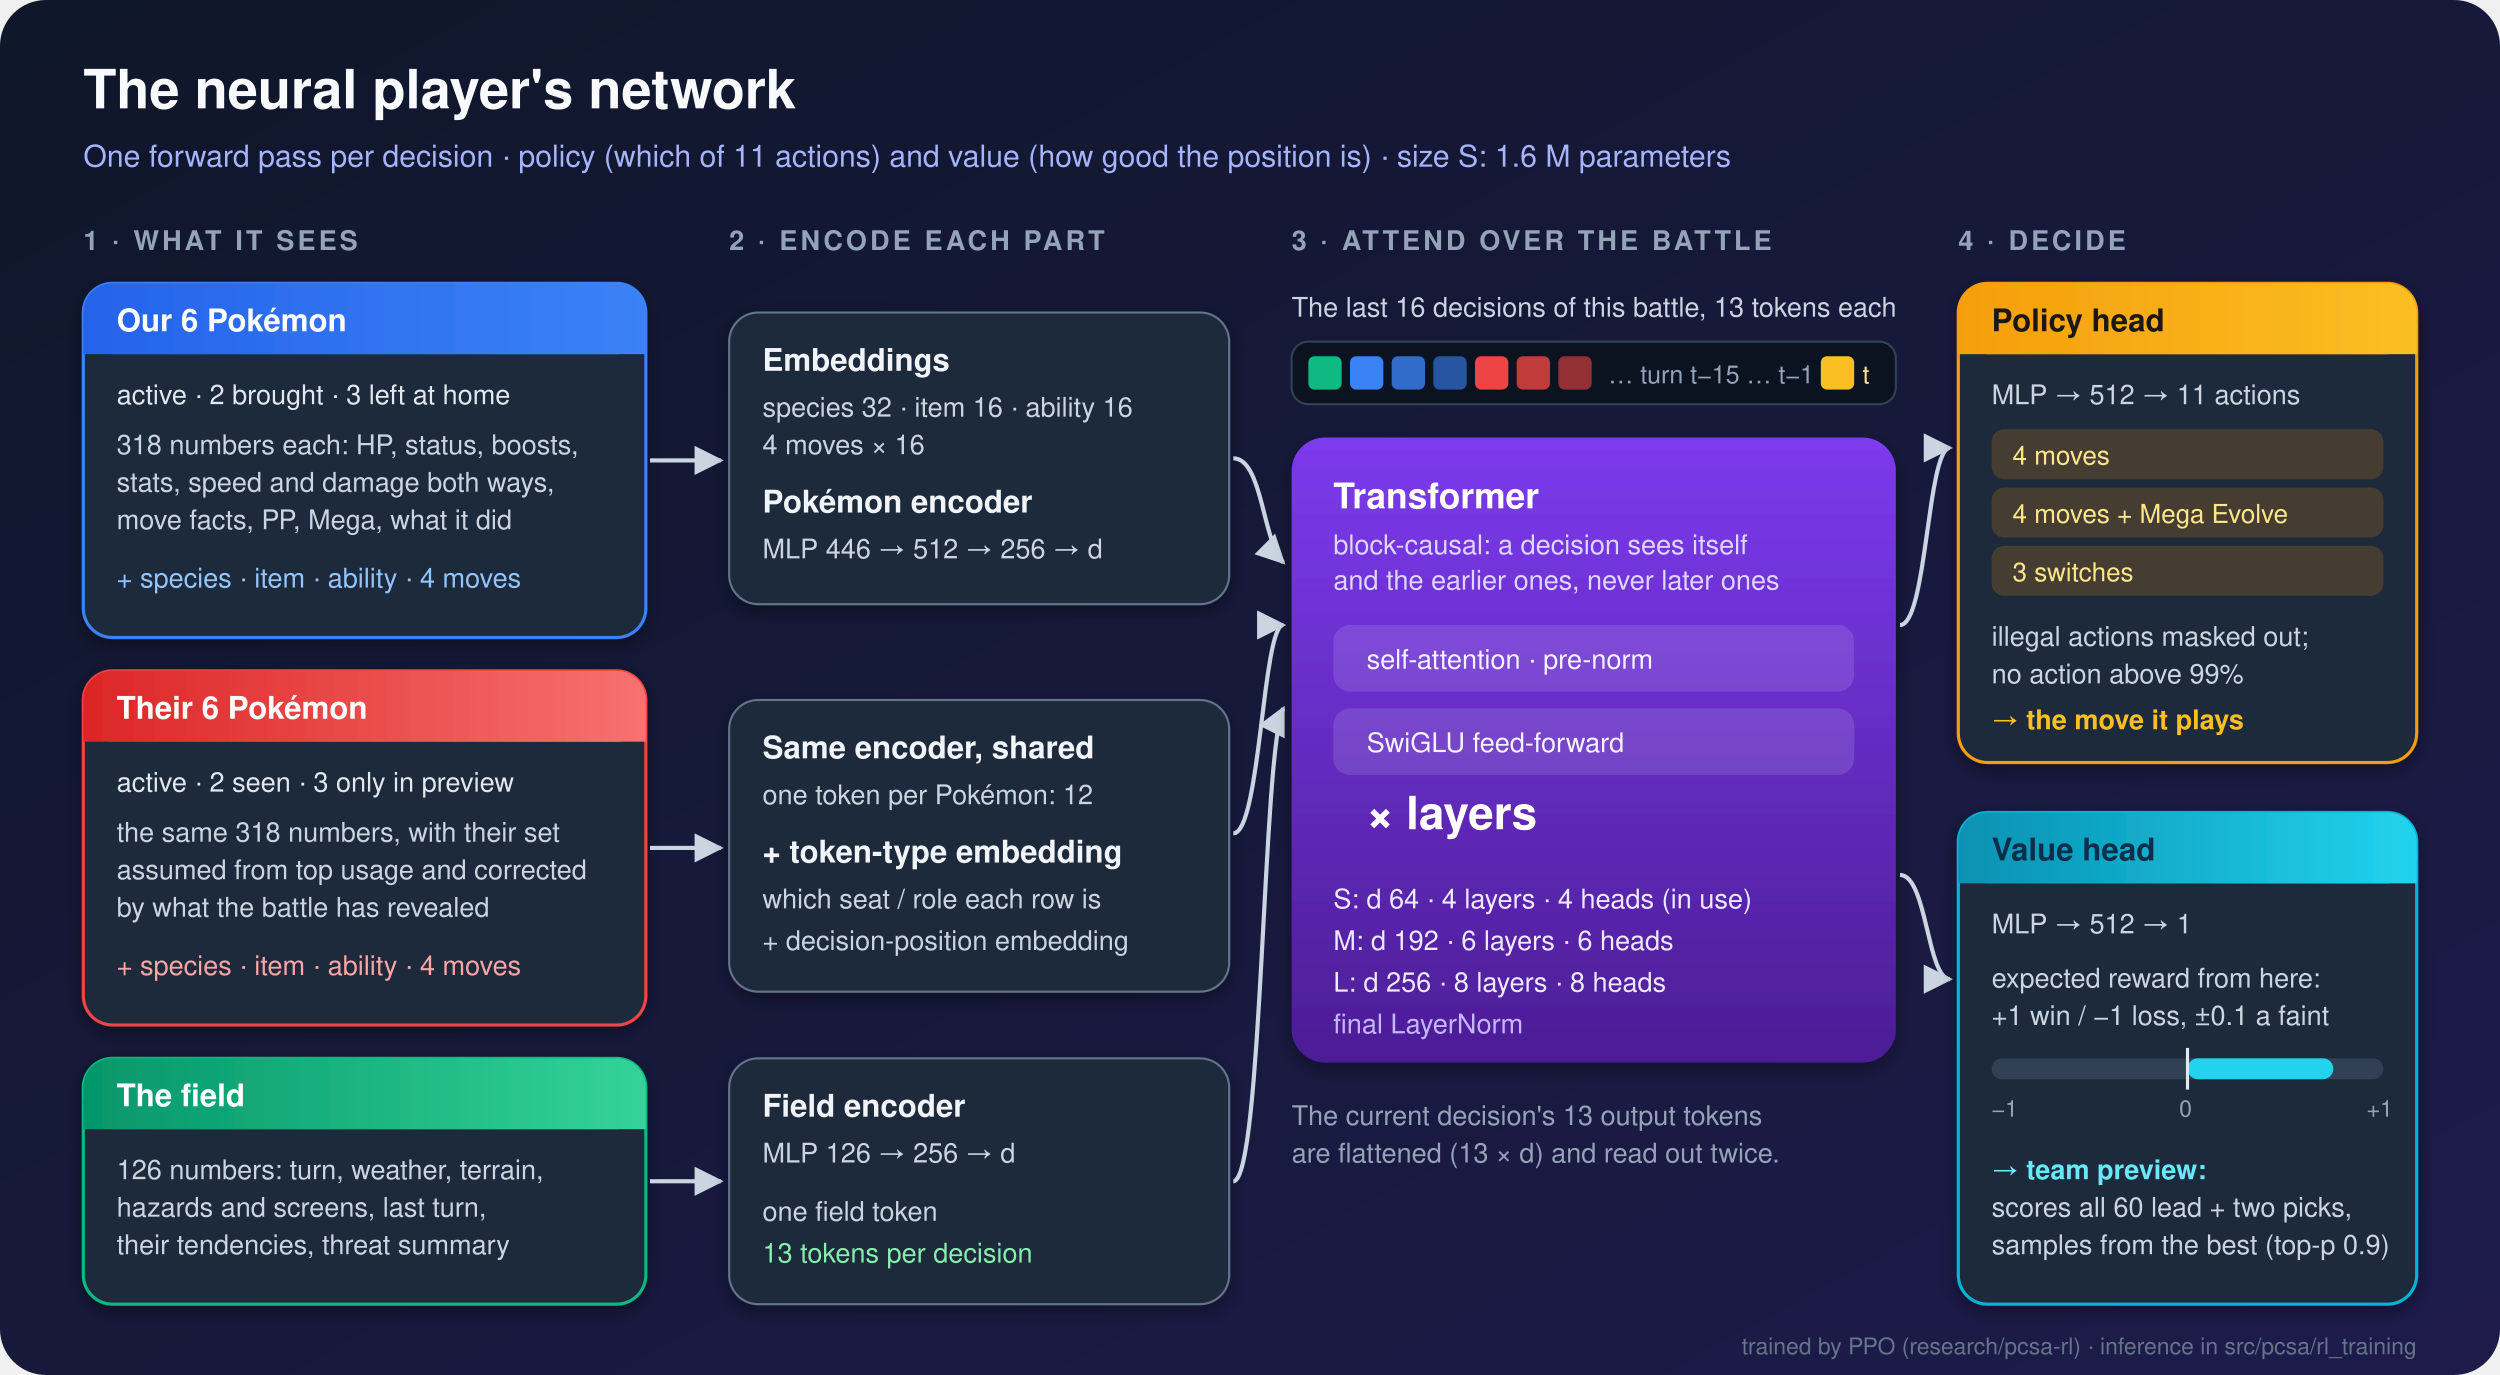
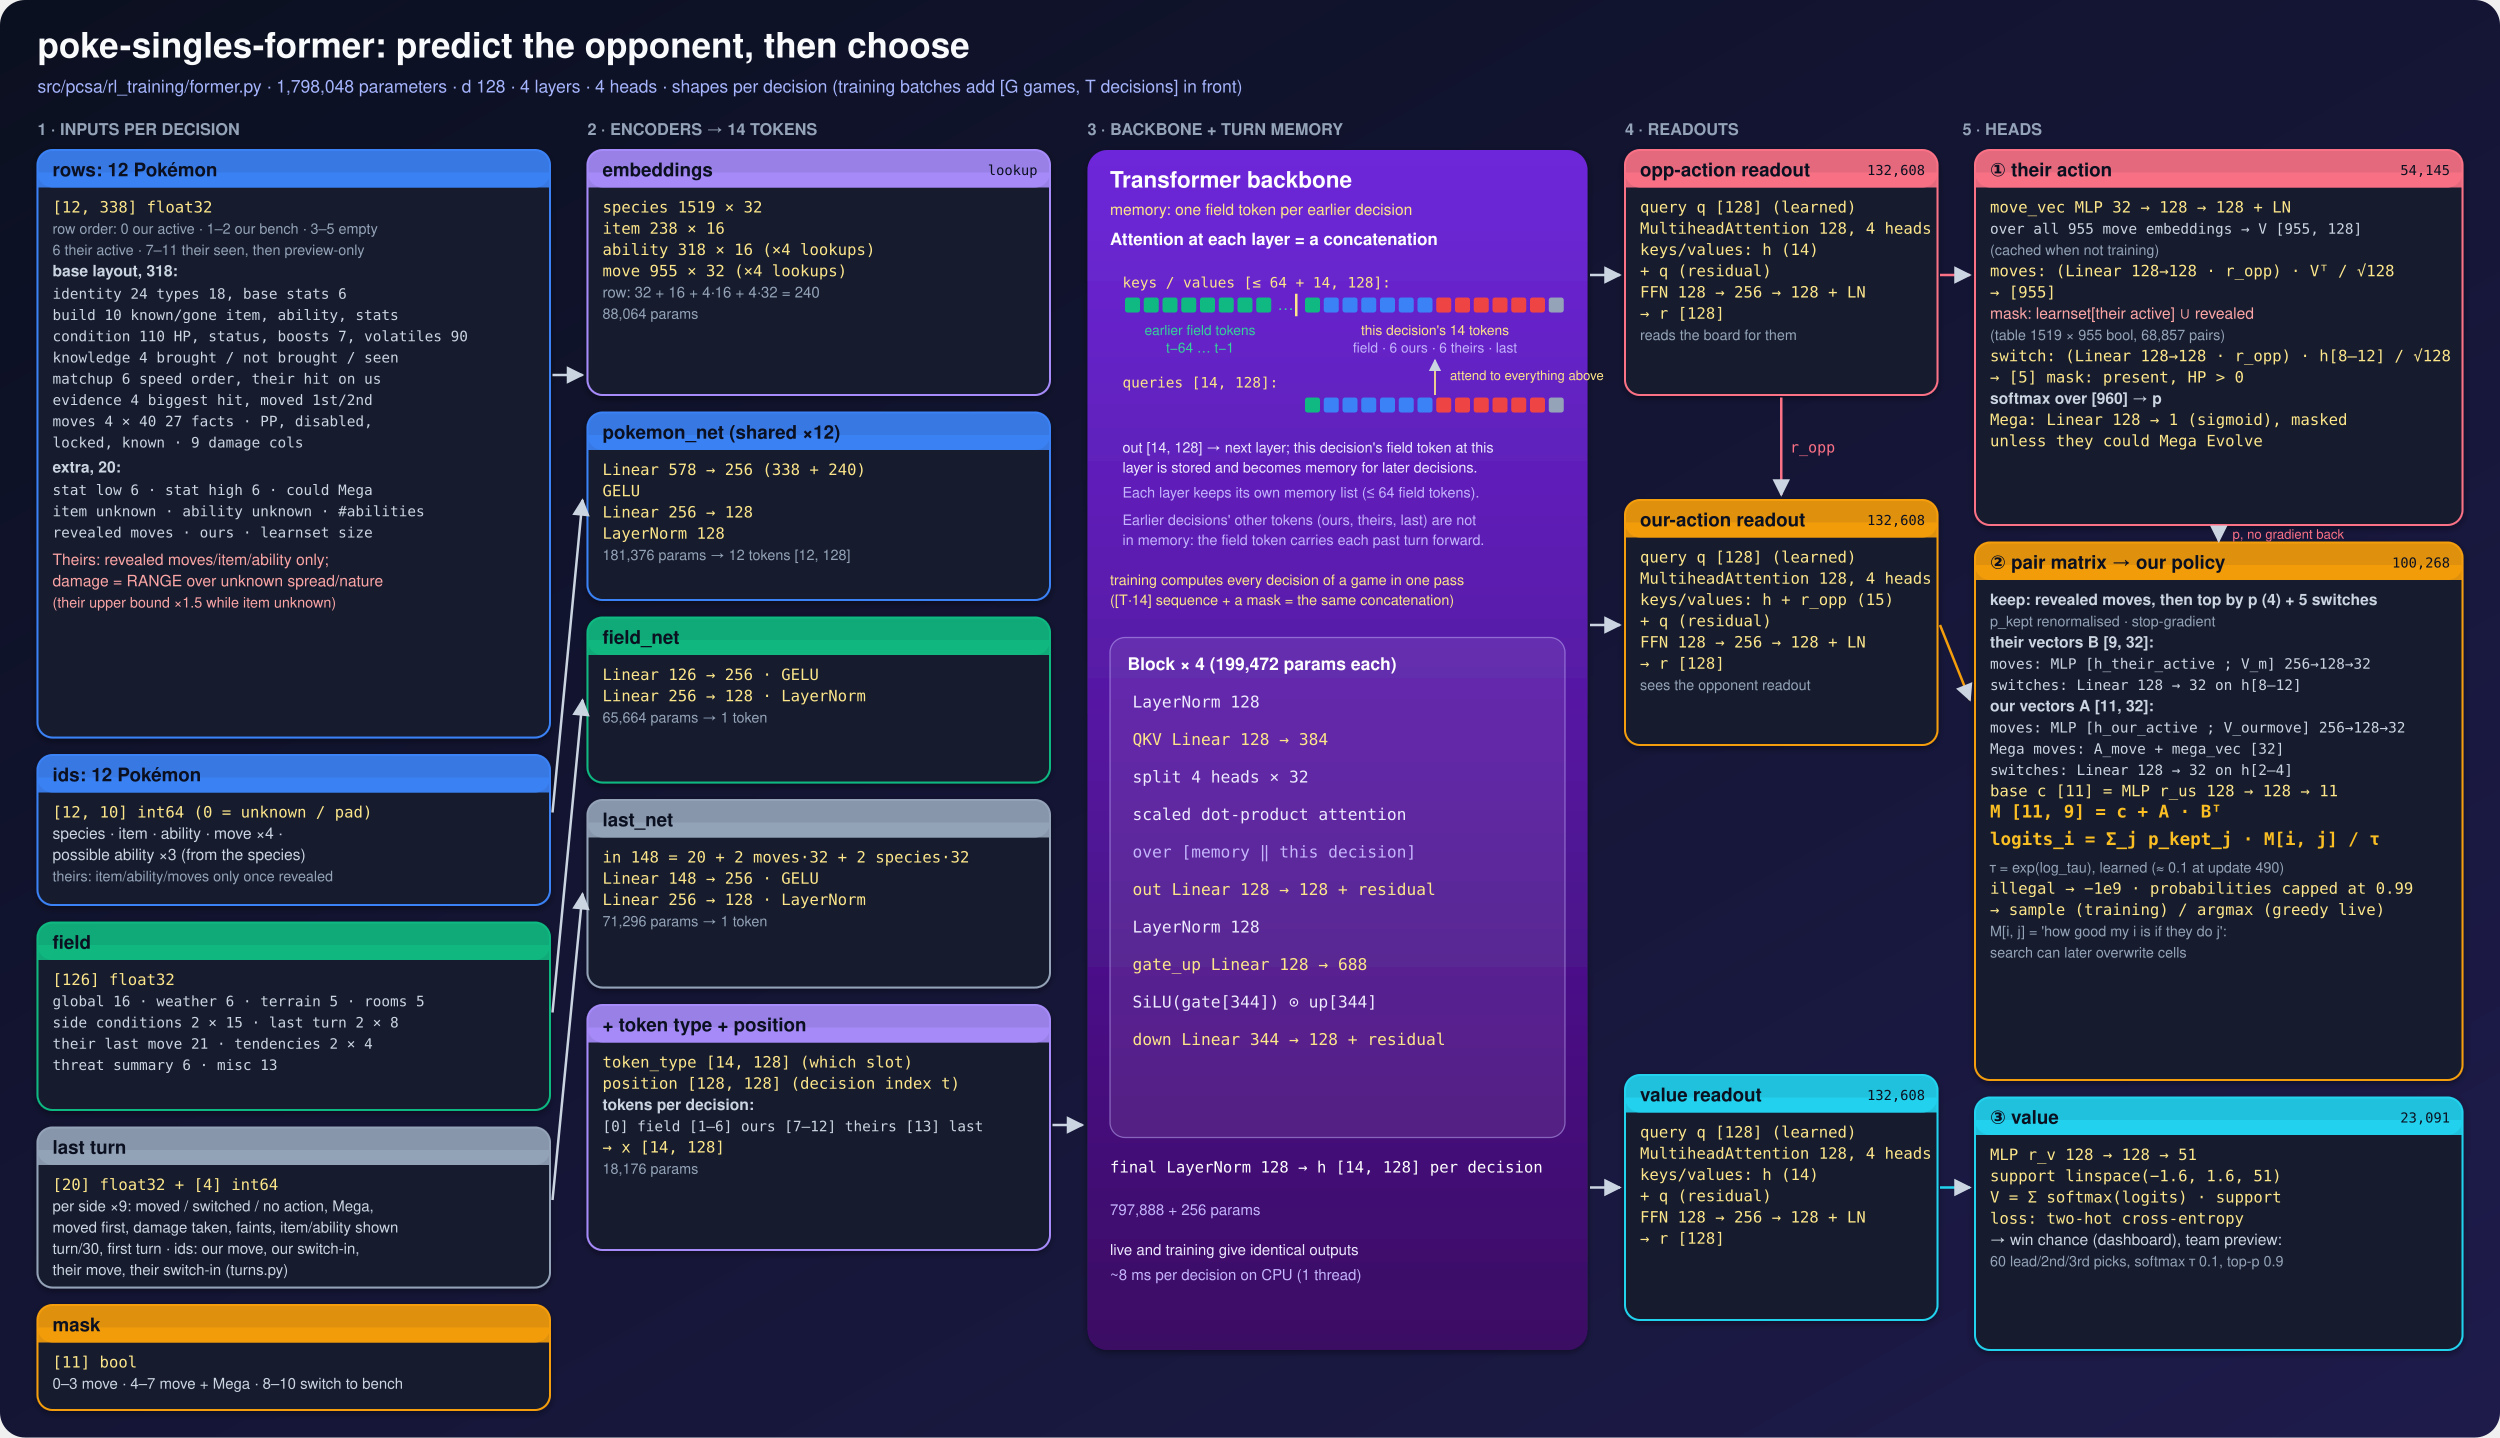
- <svg xmlns="http://www.w3.org/2000/svg" viewBox="0 0 1200 660" width="1200" height="660" font-family="Segoe UI, Helvetica, Arial, sans-serif">
+ <svg xmlns="http://www.w3.org/2000/svg" viewBox="0 0 2000 1150" style="width:100%;height:auto;display:block" font-family="Segoe UI, Helvetica, Arial, sans-serif">
  <defs>
    <linearGradient id="bg" x1="0" y1="0" x2="1" y2="1">
-       <stop offset="0" stop-color="#0f172a" />
+       <stop offset="0" stop-color="#0b1020" />
      <stop offset="1" stop-color="#1e1b4b" />
    </linearGradient>
-     <linearGradient id="ours" x1="0" y1="0" x2="1" y2="0">
-       <stop offset="0" stop-color="#2563eb" />
-       <stop offset="1" stop-color="#3b82f6" />
+     <linearGradient id="tf" x1="0" y1="0" x2="0" y2="1">
+       <stop offset="0" stop-color="#6d28d9" />
+       <stop offset="1" stop-color="#3b0764" />
    </linearGradient>
-     <linearGradient id="theirs" x1="0" y1="0" x2="1" y2="0">
-       <stop offset="0" stop-color="#dc2626" />
-       <stop offset="1" stop-color="#f87171" />
-     </linearGradient>
-     <linearGradient id="field" x1="0" y1="0" x2="1" y2="0">
-       <stop offset="0" stop-color="#059669" />
-       <stop offset="1" stop-color="#34d399" />
-     </linearGradient>
-     <linearGradient id="tf" x1="0" y1="0" x2="0" y2="1">
-       <stop offset="0" stop-color="#7c3aed" />
-       <stop offset="1" stop-color="#4c1d95" />
-     </linearGradient>
-     <linearGradient id="pol" x1="0" y1="0" x2="1" y2="0">
-       <stop offset="0" stop-color="#f59e0b" />
-       <stop offset="1" stop-color="#fbbf24" />
-     </linearGradient>
-     <linearGradient id="val" x1="0" y1="0" x2="1" y2="0">
-       <stop offset="0" stop-color="#0891b2" />
-       <stop offset="1" stop-color="#22d3ee" />
-     </linearGradient>
-     <marker id="arrow" viewBox="0 0 10 10" refX="9" refY="5" markerWidth="7" markerHeight="7" orient="auto-start-reverse">
+     <marker id="a" viewBox="0 0 10 10" refX="9" refY="5" markerWidth="7" markerHeight="7" orient="auto-start-reverse">
      <path d="M0,0 L10,5 L0,10 z" fill="#cbd5e1" />
    </marker>
-     <filter id="shadow" x="-10%" y="-10%" width="120%" height="130%">
-       <feDropShadow dx="0" dy="3" stdDeviation="4" flood-color="#000" flood-opacity="0.35" />
+     <filter id="sh" x="-5%" y="-5%" width="110%" height="115%">
+       <feDropShadow dx="0" dy="2" stdDeviation="3" flood-color="#000" flood-opacity="0.4" />
    </filter>
  </defs>
-   <rect width="1200" height="660" rx="22" fill="url(#bg)" />
-   <text x="40" y="52" font-size="26" font-weight="700" fill="#f8fafc">The neural player's network</text>
-   <text x="40" y="80" font-size="14.5" fill="#a5b4fc">One forward pass per decision · policy (which of 11 actions) and value (how good the position is) · size S: 1.6 M parameters</text>
-   <g font-size="13" font-weight="700" fill="#94a3b8" letter-spacing="1.5">
-     <text x="40" y="120">1 · WHAT IT SEES</text>
-     <text x="350" y="120">2 · ENCODE EACH PART</text>
-     <text x="620" y="120">3 · ATTEND OVER THE BATTLE</text>
-     <text x="940" y="120">4 · DECIDE</text>
-   </g>
-   <g filter="url(#shadow)">
-     <rect x="40" y="136" width="270" height="170" rx="14" fill="#1e293b" stroke="#3b82f6" stroke-width="1.5" />
-     <rect x="40" y="136" width="270" height="34" rx="14" fill="url(#ours)" />
-     <rect x="40" y="156" width="270" height="14" fill="url(#ours)" />
-     <text x="56" y="159" font-size="15" font-weight="700" fill="#fff">Our 6 Pokémon</text>
-     <text x="56" y="194" font-size="13" fill="#e2e8f0">active · 2 brought · 3 left at home</text>
-     <text x="56" y="218" font-size="13" fill="#cbd5e1">318 numbers each: HP, status, boosts,</text>
-     <text x="56" y="236" font-size="13" fill="#cbd5e1">stats, speed and damage both ways,</text>
-     <text x="56" y="254" font-size="13" fill="#cbd5e1">move facts, PP, Mega, what it did</text>
-     <text x="56" y="282" font-size="13" fill="#93c5fd">+ species · item · ability · 4 moves</text>
-   </g>
-   <g filter="url(#shadow)">
-     <rect x="40" y="322" width="270" height="170" rx="14" fill="#1e293b" stroke="#ef4444" stroke-width="1.5" />
-     <rect x="40" y="322" width="270" height="34" rx="14" fill="url(#theirs)" />
-     <rect x="40" y="342" width="270" height="14" fill="url(#theirs)" />
-     <text x="56" y="345" font-size="15" font-weight="700" fill="#fff">Their 6 Pokémon</text>
-     <text x="56" y="380" font-size="13" fill="#e2e8f0">active · 2 seen · 3 only in preview</text>
-     <text x="56" y="404" font-size="13" fill="#cbd5e1">the same 318 numbers, with their set</text>
-     <text x="56" y="422" font-size="13" fill="#cbd5e1">assumed from top usage and corrected</text>
-     <text x="56" y="440" font-size="13" fill="#cbd5e1">by what the battle has revealed</text>
-     <text x="56" y="468" font-size="13" fill="#fca5a5">+ species · item · ability · 4 moves</text>
-   </g>
-   <g filter="url(#shadow)">
-     <rect x="40" y="508" width="270" height="118" rx="14" fill="#1e293b" stroke="#10b981" stroke-width="1.5" />
-     <rect x="40" y="508" width="270" height="34" rx="14" fill="url(#field)" />
-     <rect x="40" y="528" width="270" height="14" fill="url(#field)" />
-     <text x="56" y="531" font-size="15" font-weight="700" fill="#fff">The field</text>
-     <text x="56" y="566" font-size="13" fill="#cbd5e1">126 numbers: turn, weather, terrain,</text>
-     <text x="56" y="584" font-size="13" fill="#cbd5e1">hazards and screens, last turn,</text>
-     <text x="56" y="602" font-size="13" fill="#cbd5e1">their tendencies, threat summary</text>
-   </g>
-   <g stroke="#cbd5e1" stroke-width="2" fill="none" marker-end="url(#arrow)">
-     <path d="M312 221 L346 221" />
-     <path d="M312 407 L346 407" />
-     <path d="M312 567 L346 567" />
-   </g>
-   <g filter="url(#shadow)">
-     <rect x="350" y="150" width="240" height="140" rx="14" fill="#1e293b" stroke="#64748b" />
-     <text x="366" y="178" font-size="15" font-weight="700" fill="#f1f5f9">Embeddings</text>
-     <text x="366" y="200" font-size="13" fill="#cbd5e1">species 32 · item 16 · ability 16</text>
-     <text x="366" y="218" font-size="13" fill="#cbd5e1">4 moves × 16</text>
-     <text x="366" y="246" font-size="15" font-weight="700" fill="#f1f5f9">Pokémon encoder</text>
-     <text x="366" y="268" font-size="13" fill="#cbd5e1">MLP 446 → 512 → 256 → d</text>
-   </g>
-   <g filter="url(#shadow)">
-     <rect x="350" y="336" width="240" height="140" rx="14" fill="#1e293b" stroke="#64748b" />
-     <text x="366" y="364" font-size="15" font-weight="700" fill="#f1f5f9">Same encoder, shared</text>
-     <text x="366" y="386" font-size="13" fill="#cbd5e1">one token per Pokémon: 12</text>
-     <text x="366" y="414" font-size="15" font-weight="700" fill="#f1f5f9">+ token-type embedding</text>
-     <text x="366" y="436" font-size="13" fill="#cbd5e1">which seat / role each row is</text>
-     <text x="366" y="456" font-size="13" fill="#cbd5e1">+ decision-position embedding</text>
-   </g>
-   <g filter="url(#shadow)">
-     <rect x="350" y="508" width="240" height="118" rx="14" fill="#1e293b" stroke="#64748b" />
-     <text x="366" y="536" font-size="15" font-weight="700" fill="#f1f5f9">Field encoder</text>
-     <text x="366" y="558" font-size="13" fill="#cbd5e1">MLP 126 → 256 → d</text>
-     <text x="366" y="586" font-size="13" fill="#cbd5e1">one field token</text>
-     <text x="366" y="606" font-size="13" fill="#86efac">13 tokens per decision</text>
-   </g>
-   <g>
-     <text x="620" y="152" font-size="13" fill="#cbd5e1">The last 16 decisions of this battle, 13 tokens each</text>
-     <g>
-       <rect x="620" y="164" width="290" height="30" rx="8" fill="#0b1220" stroke="#334155" />
-       <g>
-         <rect x="628" y="171" width="16" height="16" rx="3" fill="#10b981" />
-         <rect x="648" y="171" width="16" height="16" rx="3" fill="#3b82f6" />
-         <rect x="668" y="171" width="16" height="16" rx="3" fill="#3b82f6" opacity="0.8" />
-         <rect x="688" y="171" width="16" height="16" rx="3" fill="#3b82f6" opacity="0.6" />
-         <rect x="708" y="171" width="16" height="16" rx="3" fill="#ef4444" />
-         <rect x="728" y="171" width="16" height="16" rx="3" fill="#ef4444" opacity="0.8" />
-         <rect x="748" y="171" width="16" height="16" rx="3" fill="#ef4444" opacity="0.6" />
-         <text x="772" y="184" font-size="12" fill="#94a3b8">… turn t−15 … t−1</text>
-         <rect x="874" y="171" width="16" height="16" rx="3" fill="#fbbf24" />
-         <text x="894" y="184" font-size="12" fill="#fde68a">t</text>
-       </g>
-     </g>
-   </g>
-   <g stroke="#cbd5e1" stroke-width="2" fill="none" marker-end="url(#arrow)">
-     <path d="M592 400 C 605 400, 606 300, 616 300" />
-     <path d="M592 220 C 606 220, 606 260, 616 270" />
-     <path d="M592 567 C 606 567, 606 360, 616 340" />
-   </g>
-   <g filter="url(#shadow)">
-     <rect x="620" y="210" width="290" height="300" rx="16" fill="url(#tf)" />
-     <text x="640" y="244" font-size="17" font-weight="700" fill="#fff">Transformer</text>
-     <text x="640" y="266" font-size="13" fill="#ddd6fe">block-causal: a decision sees itself</text>
-     <text x="640" y="283" font-size="13" fill="#ddd6fe">and the earlier ones, never later ones</text>
-     <g font-size="13" fill="#f5f3ff">
-       <rect x="640" y="300" width="250" height="32" rx="8" fill="#ffffff" fill-opacity="0.12" />
-       <text x="656" y="321">self-attention · pre-norm</text>
-       <rect x="640" y="340" width="250" height="32" rx="8" fill="#ffffff" fill-opacity="0.12" />
-       <text x="656" y="361">SwiGLU feed-forward</text>
-       <text x="656" y="398" font-size="22" font-weight="700" fill="#fff">× layers</text>
-     </g>
-     <g font-size="13" fill="#ede9fe">
-       <text x="640" y="436">S: d 64 · 4 layers · 4 heads (in use)</text>
-       <text x="640" y="456">M: d 192 · 6 layers · 6 heads</text>
-       <text x="640" y="476">L: d 256 · 8 layers · 8 heads</text>
-       <text x="640" y="496" fill="#c4b5fd">final LayerNorm</text>
-     </g>
-   </g>
-   <text x="620" y="540" font-size="13" fill="#94a3b8">The current decision's 13 output tokens</text>
-   <text x="620" y="558" font-size="13" fill="#94a3b8">are flattened (13 × d) and read out twice.</text>
-   <g stroke="#cbd5e1" stroke-width="2" fill="none" marker-end="url(#arrow)">
-     <path d="M912 300 C 925 300, 925 215, 936 215" />
-     <path d="M912 420 C 925 420, 925 470, 936 470" />
-   </g>
-   <g filter="url(#shadow)">
-     <rect x="940" y="136" width="220" height="230" rx="14" fill="#1e293b" stroke="#f59e0b" stroke-width="1.5" />
-     <rect x="940" y="136" width="220" height="34" rx="14" fill="url(#pol)" />
-     <rect x="940" y="156" width="220" height="14" fill="url(#pol)" />
-     <text x="956" y="159" font-size="15" font-weight="700" fill="#1c1917">Policy head</text>
-     <text x="956" y="194" font-size="13" fill="#cbd5e1">MLP → 512 → 11 actions</text>
-     <g font-size="12.5" fill="#fde68a">
-       <rect x="956" y="206" width="188" height="24" rx="6" fill="#f59e0b" fill-opacity="0.18" />
-       <text x="966" y="223">4 moves</text>
-       <rect x="956" y="234" width="188" height="24" rx="6" fill="#f59e0b" fill-opacity="0.18" />
-       <text x="966" y="251">4 moves + Mega Evolve</text>
-       <rect x="956" y="262" width="188" height="24" rx="6" fill="#f59e0b" fill-opacity="0.18" />
-       <text x="966" y="279">3 switches</text>
-     </g>
-     <text x="956" y="310" font-size="13" fill="#cbd5e1">illegal actions masked out;</text>
-     <text x="956" y="328" font-size="13" fill="#cbd5e1">no action above 99%</text>
-     <text x="956" y="350" font-size="13" fill="#fbbf24" font-weight="700">→ the move it plays</text>
-   </g>
-   <g filter="url(#shadow)">
-     <rect x="940" y="390" width="220" height="236" rx="14" fill="#1e293b" stroke="#06b6d4" stroke-width="1.5" />
-     <rect x="940" y="390" width="220" height="34" rx="14" fill="url(#val)" />
-     <rect x="940" y="410" width="220" height="14" fill="url(#val)" />
-     <text x="956" y="413" font-size="15" font-weight="700" fill="#082f49">Value head</text>
-     <text x="956" y="448" font-size="13" fill="#cbd5e1">MLP → 512 → 1</text>
-     <text x="956" y="474" font-size="13" fill="#cbd5e1">expected reward from here:</text>
-     <text x="956" y="492" font-size="13" fill="#cbd5e1">+1 win / −1 loss, ±0.1 a faint</text>
-     <rect x="956" y="508" width="188" height="10" rx="5" fill="#334155" />
-     <rect x="1050" y="508" width="70" height="10" rx="5" fill="#22d3ee" />
-     <line x1="1050" y1="503" x2="1050" y2="523" stroke="#e2e8f0" stroke-width="1.5" />
-     <text x="956" y="536" font-size="11" fill="#94a3b8">−1</text>
-     <text x="1046" y="536" font-size="11" fill="#94a3b8">0</text>
-     <text x="1136" y="536" font-size="11" fill="#94a3b8">+1</text>
-     <text x="956" y="566" font-size="13" fill="#67e8f9" font-weight="700">→ team preview:</text>
-     <text x="956" y="584" font-size="13" fill="#cbd5e1">scores all 60 lead + two picks,</text>
-     <text x="956" y="602" font-size="13" fill="#cbd5e1">samples from the best (top-p 0.9)</text>
-   </g>
-   <text x="1160" y="650" text-anchor="end" font-size="11" fill="#64748b">trained by PPO (research/pcsa-rl) · inference in src/pcsa/rl_training</text>
+   <rect width="2000" height="1150" rx="20" fill="url(#bg)" />
+   <text x="30" y="46" font-size="28" fill="#f8fafc" font-weight="700" text-anchor="start">poke-singles-former: predict the opponent, then choose</text>
+   <text x="30" y="74" font-size="14" fill="#a5b4fc" text-anchor="start">src/pcsa/rl_training/former.py · 1,798,048 parameters · d 128 · 4 layers · 4 heads · shapes per decision (training batches add [G games, T decisions] in front)</text>
+   <text x="30" y="108" font-size="13" fill="#94a3b8" font-weight="700" text-anchor="start">1 · INPUTS PER DECISION</text>
+   <text x="470" y="108" font-size="13" fill="#94a3b8" font-weight="700" text-anchor="start">2 · ENCODERS → 14 TOKENS</text>
+   <text x="870" y="108" font-size="13" fill="#94a3b8" font-weight="700" text-anchor="start">3 · BACKBONE + TURN MEMORY</text>
+   <text x="1300" y="108" font-size="13" fill="#94a3b8" font-weight="700" text-anchor="start">4 · READOUTS</text>
+   <text x="1570" y="108" font-size="13" fill="#94a3b8" font-weight="700" text-anchor="start">5 · HEADS</text>
+   <rect x="30" y="120" width="410" height="470" rx="12" fill="#141c2e" stroke="#3b82f6" stroke-width="1.6" filter="url(#sh)" />
+   <rect x="30" y="120" width="410" height="30" rx="12" fill="#3b82f6" fill-opacity="0.9" />
+   <rect x="30" y="138" width="410" height="12" fill="#3b82f6" fill-opacity="0.9" />
+   <text x="42" y="141" font-size="15" fill="#0b1020" font-weight="700" text-anchor="start">rows: 12 Pokémon</text>
+   <text x="42" y="170" font-size="12.5" fill="#fde68a" font-family="Consolas, Menlo, monospace" text-anchor="start">[12, 338] float32</text>
+   <text x="42" y="187" font-size="11.5" fill="#94a3b8" text-anchor="start">row order: 0 our active · 1–2 our bench · 3–5 empty</text>
+   <text x="42" y="204" font-size="11.5" fill="#94a3b8" text-anchor="start">6 their active · 7–11 their seen, then preview-only</text>
+   <text x="42" y="221" font-size="12.5" fill="#cbd5e1" font-weight="700" text-anchor="start">base layout, 318:</text>
+   <text x="42" y="239" font-size="11.5" fill="#cbd5e1" font-family="Consolas, Menlo, monospace" text-anchor="start">identity 24     types 18, base stats 6</text>
+   <text x="42" y="256" font-size="11.5" fill="#cbd5e1" font-family="Consolas, Menlo, monospace" text-anchor="start">build 10        known/gone item, ability, stats</text>
+   <text x="42" y="273" font-size="11.5" fill="#cbd5e1" font-family="Consolas, Menlo, monospace" text-anchor="start">condition 110   HP, status, boosts 7, volatiles 90</text>
+   <text x="42" y="290" font-size="11.5" fill="#cbd5e1" font-family="Consolas, Menlo, monospace" text-anchor="start">knowledge 4     brought / not brought / seen</text>
+   <text x="42" y="307" font-size="11.5" fill="#cbd5e1" font-family="Consolas, Menlo, monospace" text-anchor="start">matchup 6       speed order, their hit on us</text>
+   <text x="42" y="324" font-size="11.5" fill="#cbd5e1" font-family="Consolas, Menlo, monospace" text-anchor="start">evidence 4      biggest hit, moved 1st/2nd</text>
+   <text x="42" y="341" font-size="11.5" fill="#cbd5e1" font-family="Consolas, Menlo, monospace" text-anchor="start">moves 4 × 40    27 facts · PP, disabled,</text>
+   <text x="42" y="358" font-size="11.5" fill="#cbd5e1" font-family="Consolas, Menlo, monospace" text-anchor="start">                locked, known · 9 damage cols</text>
+   <text x="42" y="378" font-size="12.5" fill="#cbd5e1" font-weight="700" text-anchor="start">extra, 20:</text>
+   <text x="42" y="396" font-size="11.5" fill="#cbd5e1" font-family="Consolas, Menlo, monospace" text-anchor="start">stat low 6 · stat high 6 · could Mega</text>
+   <text x="42" y="413" font-size="11.5" fill="#cbd5e1" font-family="Consolas, Menlo, monospace" text-anchor="start">item unknown · ability unknown · #abilities</text>
+   <text x="42" y="430" font-size="11.5" fill="#cbd5e1" font-family="Consolas, Menlo, monospace" text-anchor="start">revealed moves · ours · learnset size</text>
+   <text x="42" y="452" font-size="12.5" fill="#fca5a5" text-anchor="start">Theirs: revealed moves/item/ability only;</text>
+   <text x="42" y="469" font-size="12.5" fill="#fca5a5" text-anchor="start">damage = RANGE over unknown spread/nature</text>
+   <text x="42" y="486" font-size="11.5" fill="#fca5a5" text-anchor="start">(their upper bound ×1.5 while item unknown)</text>
+   <rect x="30" y="604" width="410" height="120" rx="12" fill="#141c2e" stroke="#3b82f6" stroke-width="1.6" filter="url(#sh)" />
+   <rect x="30" y="604" width="410" height="30" rx="12" fill="#3b82f6" fill-opacity="0.9" />
+   <rect x="30" y="622" width="410" height="12" fill="#3b82f6" fill-opacity="0.9" />
+   <text x="42" y="625" font-size="15" fill="#0b1020" font-weight="700" text-anchor="start">ids: 12 Pokémon</text>
+   <text x="42" y="654" font-size="12.5" fill="#fde68a" font-family="Consolas, Menlo, monospace" text-anchor="start">[12, 10] int64 (0 = unknown / pad)</text>
+   <text x="42" y="671" font-size="12.5" fill="#cbd5e1" text-anchor="start">species · item · ability · move ×4 ·</text>
+   <text x="42" y="688" font-size="12.5" fill="#cbd5e1" text-anchor="start">possible ability ×3 (from the species)</text>
+   <text x="42" y="705" font-size="11.5" fill="#94a3b8" text-anchor="start">theirs: item/ability/moves only once revealed</text>
+   <rect x="30" y="738" width="410" height="150" rx="12" fill="#141c2e" stroke="#10b981" stroke-width="1.6" filter="url(#sh)" />
+   <rect x="30" y="738" width="410" height="30" rx="12" fill="#10b981" fill-opacity="0.9" />
+   <rect x="30" y="756" width="410" height="12" fill="#10b981" fill-opacity="0.9" />
+   <text x="42" y="759" font-size="15" fill="#0b1020" font-weight="700" text-anchor="start">field</text>
+   <text x="42" y="788" font-size="12.5" fill="#fde68a" font-family="Consolas, Menlo, monospace" text-anchor="start">[126] float32</text>
+   <text x="42" y="805" font-size="11.5" fill="#cbd5e1" font-family="Consolas, Menlo, monospace" text-anchor="start">global 16 · weather 6 · terrain 5 · rooms 5</text>
+   <text x="42" y="822" font-size="11.5" fill="#cbd5e1" font-family="Consolas, Menlo, monospace" text-anchor="start">side conditions 2 × 15 · last turn 2 × 8</text>
+   <text x="42" y="839" font-size="11.5" fill="#cbd5e1" font-family="Consolas, Menlo, monospace" text-anchor="start">their last move 21 · tendencies 2 × 4</text>
+   <text x="42" y="856" font-size="11.5" fill="#cbd5e1" font-family="Consolas, Menlo, monospace" text-anchor="start">threat summary 6 · misc 13</text>
+   <rect x="30" y="902" width="410" height="128" rx="12" fill="#141c2e" stroke="#94a3b8" stroke-width="1.6" filter="url(#sh)" />
+   <rect x="30" y="902" width="410" height="30" rx="12" fill="#94a3b8" fill-opacity="0.9" />
+   <rect x="30" y="920" width="410" height="12" fill="#94a3b8" fill-opacity="0.9" />
+   <text x="42" y="923" font-size="15" fill="#0b1020" font-weight="700" text-anchor="start">last turn</text>
+   <text x="42" y="952" font-size="12.5" fill="#fde68a" font-family="Consolas, Menlo, monospace" text-anchor="start">[20] float32 + [4] int64</text>
+   <text x="42" y="969" font-size="12" fill="#cbd5e1" text-anchor="start">per side ×9: moved / switched / no action, Mega,</text>
+   <text x="42" y="986" font-size="12" fill="#cbd5e1" text-anchor="start">moved first, damage taken, faints, item/ability shown</text>
+   <text x="42" y="1003" font-size="12" fill="#cbd5e1" text-anchor="start">turn/30, first turn · ids: our move, our switch-in,</text>
+   <text x="42" y="1020" font-size="12" fill="#cbd5e1" text-anchor="start">their move, their switch-in (turns.py)</text>
+   <rect x="30" y="1044" width="410" height="84" rx="12" fill="#141c2e" stroke="#f59e0b" stroke-width="1.6" filter="url(#sh)" />
+   <rect x="30" y="1044" width="410" height="30" rx="12" fill="#f59e0b" fill-opacity="0.9" />
+   <rect x="30" y="1062" width="410" height="12" fill="#f59e0b" fill-opacity="0.9" />
+   <text x="42" y="1065" font-size="15" fill="#0b1020" font-weight="700" text-anchor="start">mask</text>
+   <text x="42" y="1094" font-size="12.5" fill="#fde68a" font-family="Consolas, Menlo, monospace" text-anchor="start">[11] bool</text>
+   <text x="42" y="1111" font-size="12" fill="#cbd5e1" text-anchor="start">0–3 move · 4–7 move + Mega · 8–10 switch to bench</text>
+   <rect x="470" y="120" width="370" height="196" rx="12" fill="#141c2e" stroke="#a78bfa" stroke-width="1.6" filter="url(#sh)" />
+   <rect x="470" y="120" width="370" height="30" rx="12" fill="#a78bfa" fill-opacity="0.9" />
+   <rect x="470" y="138" width="370" height="12" fill="#a78bfa" fill-opacity="0.9" />
+   <text x="482" y="141" font-size="15" fill="#0b1020" font-weight="700" text-anchor="start">embeddings</text>
+   <text x="830" y="140" font-size="11" fill="#0b1020" font-family="Consolas, Menlo, monospace" text-anchor="end">lookup</text>
+   <text x="482" y="170" font-size="12.5" fill="#fde68a" font-family="Consolas, Menlo, monospace" text-anchor="start">species  1519 × 32</text>
+   <text x="482" y="187" font-size="12.5" fill="#fde68a" font-family="Consolas, Menlo, monospace" text-anchor="start">item      238 × 16</text>
+   <text x="482" y="204" font-size="12.5" fill="#fde68a" font-family="Consolas, Menlo, monospace" text-anchor="start">ability   318 × 16   (×4 lookups)</text>
+   <text x="482" y="221" font-size="12.5" fill="#fde68a" font-family="Consolas, Menlo, monospace" text-anchor="start">move      955 × 32   (×4 lookups)</text>
+   <text x="482" y="238" font-size="12" fill="#94a3b8" text-anchor="start">row: 32 + 16 + 4·16 + 4·32 = 240</text>
+   <text x="482" y="255" font-size="11.5" fill="#94a3b8" text-anchor="start">88,064 params</text>
+   <rect x="470" y="330" width="370" height="150" rx="12" fill="#141c2e" stroke="#3b82f6" stroke-width="1.6" filter="url(#sh)" />
+   <rect x="470" y="330" width="370" height="30" rx="12" fill="#3b82f6" fill-opacity="0.9" />
+   <rect x="470" y="348" width="370" height="12" fill="#3b82f6" fill-opacity="0.9" />
+   <text x="482" y="351" font-size="15" fill="#0b1020" font-weight="700" text-anchor="start">pokemon_net (shared ×12)</text>
+   <text x="482" y="380" font-size="12.5" fill="#fde68a" font-family="Consolas, Menlo, monospace" text-anchor="start">Linear 578 → 256  (338 + 240)</text>
+   <text x="482" y="397" font-size="12.5" fill="#fde68a" font-family="Consolas, Menlo, monospace" text-anchor="start">GELU</text>
+   <text x="482" y="414" font-size="12.5" fill="#fde68a" font-family="Consolas, Menlo, monospace" text-anchor="start">Linear 256 → 128</text>
+   <text x="482" y="431" font-size="12.5" fill="#fde68a" font-family="Consolas, Menlo, monospace" text-anchor="start">LayerNorm 128</text>
+   <text x="482" y="448" font-size="11.5" fill="#94a3b8" text-anchor="start">181,376 params → 12 tokens [12, 128]</text>
+   <rect x="470" y="494" width="370" height="132" rx="12" fill="#141c2e" stroke="#10b981" stroke-width="1.6" filter="url(#sh)" />
+   <rect x="470" y="494" width="370" height="30" rx="12" fill="#10b981" fill-opacity="0.9" />
+   <rect x="470" y="512" width="370" height="12" fill="#10b981" fill-opacity="0.9" />
+   <text x="482" y="515" font-size="15" fill="#0b1020" font-weight="700" text-anchor="start">field_net</text>
+   <text x="482" y="544" font-size="12.5" fill="#fde68a" font-family="Consolas, Menlo, monospace" text-anchor="start">Linear 126 → 256 · GELU</text>
+   <text x="482" y="561" font-size="12.5" fill="#fde68a" font-family="Consolas, Menlo, monospace" text-anchor="start">Linear 256 → 128 · LayerNorm</text>
+   <text x="482" y="578" font-size="11.5" fill="#94a3b8" text-anchor="start">65,664 params → 1 token</text>
+   <rect x="470" y="640" width="370" height="150" rx="12" fill="#141c2e" stroke="#94a3b8" stroke-width="1.6" filter="url(#sh)" />
+   <rect x="470" y="640" width="370" height="30" rx="12" fill="#94a3b8" fill-opacity="0.9" />
+   <rect x="470" y="658" width="370" height="12" fill="#94a3b8" fill-opacity="0.9" />
+   <text x="482" y="661" font-size="15" fill="#0b1020" font-weight="700" text-anchor="start">last_net</text>
+   <text x="482" y="690" font-size="12.5" fill="#fde68a" font-family="Consolas, Menlo, monospace" text-anchor="start">in 148 = 20 + 2 moves·32 + 2 species·32</text>
+   <text x="482" y="707" font-size="12.5" fill="#fde68a" font-family="Consolas, Menlo, monospace" text-anchor="start">Linear 148 → 256 · GELU</text>
+   <text x="482" y="724" font-size="12.5" fill="#fde68a" font-family="Consolas, Menlo, monospace" text-anchor="start">Linear 256 → 128 · LayerNorm</text>
+   <text x="482" y="741" font-size="11.5" fill="#94a3b8" text-anchor="start">71,296 params → 1 token</text>
+   <rect x="470" y="804" width="370" height="196" rx="12" fill="#141c2e" stroke="#a78bfa" stroke-width="1.6" filter="url(#sh)" />
+   <rect x="470" y="804" width="370" height="30" rx="12" fill="#a78bfa" fill-opacity="0.9" />
+   <rect x="470" y="822" width="370" height="12" fill="#a78bfa" fill-opacity="0.9" />
+   <text x="482" y="825" font-size="15" fill="#0b1020" font-weight="700" text-anchor="start">+ token type + position</text>
+   <text x="482" y="854" font-size="12.5" fill="#fde68a" font-family="Consolas, Menlo, monospace" text-anchor="start">token_type  [14, 128]  (which slot)</text>
+   <text x="482" y="871" font-size="12.5" fill="#fde68a" font-family="Consolas, Menlo, monospace" text-anchor="start">position   [128, 128]  (decision index t)</text>
+   <text x="482" y="888" font-size="12.5" fill="#cbd5e1" font-weight="700" text-anchor="start">tokens per decision:</text>
+   <text x="482" y="905" font-size="11.5" fill="#cbd5e1" font-family="Consolas, Menlo, monospace" text-anchor="start">[0] field  [1–6] ours  [7–12] theirs  [13] last</text>
+   <text x="482" y="922" font-size="12.5" fill="#fde68a" font-family="Consolas, Menlo, monospace" text-anchor="start">→ x  [14, 128]</text>
+   <text x="482" y="939" font-size="11.5" fill="#94a3b8" text-anchor="start">18,176 params</text>
+   <path d="M442,300 L466,300" fill="none" stroke="#cbd5e1" stroke-width="2" marker-end="url(#a)" />
+   <path d="M442,650 L466,400" fill="none" stroke="#cbd5e1" stroke-width="2" marker-end="url(#a)" />
+   <path d="M442,810 L466,560" fill="none" stroke="#cbd5e1" stroke-width="2" marker-end="url(#a)" />
+   <path d="M442,960 L466,715" fill="none" stroke="#cbd5e1" stroke-width="2" marker-end="url(#a)" />
+   <rect x="870" y="120" width="400" height="960" rx="16" fill="url(#tf)" filter="url(#sh)" />
+   <text x="888" y="150" font-size="18" fill="#fff" font-weight="700" text-anchor="start">Transformer backbone</text>
+   <text x="888" y="172" font-size="12.5" fill="#fde68a" text-anchor="start">memory: one field token per earlier decision</text>
+   <text x="888" y="468" font-size="11.5" fill="#fde68a" text-anchor="start">training computes every decision of a game in one pass</text>
+   <text x="888" y="484" font-size="11.5" fill="#fde68a" text-anchor="start">([T·14] sequence + a mask = the same concatenation)</text>
+   <text x="888" y="196" font-size="13.5" fill="#fff" font-weight="700" text-anchor="start">Attention at each layer = a concatenation</text>
+   <text x="898" y="230" font-size="11.5" fill="#fde68a" font-family="Consolas, Menlo, monospace" text-anchor="start">keys / values  [≤ 64 + 14, 128]:</text>
+   <rect x="900" y="238" width="12" height="12" rx="2" fill="#10b981" />
+   <rect x="915" y="238" width="12" height="12" rx="2" fill="#10b981" />
+   <rect x="930" y="238" width="12" height="12" rx="2" fill="#10b981" />
+   <rect x="945" y="238" width="12" height="12" rx="2" fill="#10b981" />
+   <rect x="960" y="238" width="12" height="12" rx="2" fill="#10b981" />
+   <rect x="975" y="238" width="12" height="12" rx="2" fill="#10b981" />
+   <rect x="990" y="238" width="12" height="12" rx="2" fill="#10b981" />
+   <rect x="1005" y="238" width="12" height="12" rx="2" fill="#10b981" />
+   <text x="1022" y="248" font-size="13" fill="#34d399" text-anchor="start">…</text>
+   <rect x="1036" y="235" width="2" height="18" fill="#fde68a" />
+   <rect x="1044" y="238" width="12" height="12" rx="2" fill="#10b981" />
+   <rect x="1059" y="238" width="12" height="12" rx="2" fill="#3b82f6" />
+   <rect x="1074" y="238" width="12" height="12" rx="2" fill="#3b82f6" />
+   <rect x="1089" y="238" width="12" height="12" rx="2" fill="#3b82f6" />
+   <rect x="1104" y="238" width="12" height="12" rx="2" fill="#3b82f6" />
+   <rect x="1119" y="238" width="12" height="12" rx="2" fill="#3b82f6" />
+   <rect x="1134" y="238" width="12" height="12" rx="2" fill="#3b82f6" />
+   <rect x="1149" y="238" width="12" height="12" rx="2" fill="#ef4444" />
+   <rect x="1164" y="238" width="12" height="12" rx="2" fill="#ef4444" />
+   <rect x="1179" y="238" width="12" height="12" rx="2" fill="#ef4444" />
+   <rect x="1194" y="238" width="12" height="12" rx="2" fill="#ef4444" />
+   <rect x="1209" y="238" width="12" height="12" rx="2" fill="#ef4444" />
+   <rect x="1224" y="238" width="12" height="12" rx="2" fill="#ef4444" />
+   <rect x="1239" y="238" width="12" height="12" rx="2" fill="#94a3b8" />
+   <text x="960" y="268" font-size="11" fill="#34d399" text-anchor="middle">earlier field tokens</text>
+   <text x="960" y="282" font-size="11" fill="#34d399" text-anchor="middle">t−64 … t−1</text>
+   <text x="1148" y="268" font-size="11" fill="#fde68a" text-anchor="middle">this decision's 14 tokens</text>
+   <text x="1148" y="282" font-size="11" fill="#c4b5fd" text-anchor="middle">field · 6 ours · 6 theirs · last</text>
+   <text x="898" y="310" font-size="11.5" fill="#fde68a" font-family="Consolas, Menlo, monospace" text-anchor="start">queries  [14, 128]:</text>
+   <rect x="1044" y="318" width="12" height="12" rx="2" fill="#10b981" />
+   <rect x="1059" y="318" width="12" height="12" rx="2" fill="#3b82f6" />
+   <rect x="1074" y="318" width="12" height="12" rx="2" fill="#3b82f6" />
+   <rect x="1089" y="318" width="12" height="12" rx="2" fill="#3b82f6" />
+   <rect x="1104" y="318" width="12" height="12" rx="2" fill="#3b82f6" />
+   <rect x="1119" y="318" width="12" height="12" rx="2" fill="#3b82f6" />
+   <rect x="1134" y="318" width="12" height="12" rx="2" fill="#3b82f6" />
+   <rect x="1149" y="318" width="12" height="12" rx="2" fill="#ef4444" />
+   <rect x="1164" y="318" width="12" height="12" rx="2" fill="#ef4444" />
+   <rect x="1179" y="318" width="12" height="12" rx="2" fill="#ef4444" />
+   <rect x="1194" y="318" width="12" height="12" rx="2" fill="#ef4444" />
+   <rect x="1209" y="318" width="12" height="12" rx="2" fill="#ef4444" />
+   <rect x="1224" y="318" width="12" height="12" rx="2" fill="#ef4444" />
+   <rect x="1239" y="318" width="12" height="12" rx="2" fill="#94a3b8" />
+   <path d="M1148,316 L1148,288" fill="none" stroke="#fde68a" stroke-width="1.4" marker-end="url(#a)" />
+   <text x="1160" y="304" font-size="10.5" fill="#fde68a" text-anchor="start">attend to everything above</text>
+   <text x="898" y="362" font-size="11.5" fill="#ede9fe" text-anchor="start">out [14, 128] → next layer; this decision's field token at this</text>
+   <text x="898" y="378" font-size="11.5" fill="#ede9fe" text-anchor="start">layer is stored and becomes memory for later decisions.</text>
+   <text x="898" y="398" font-size="11.5" fill="#c4b5fd" text-anchor="start">Each layer keeps its own memory list (≤ 64 field tokens).</text>
+   <text x="898" y="420" font-size="11.5" fill="#c4b5fd" text-anchor="start">Earlier decisions' other tokens (ours, theirs, last) are not</text>
+   <text x="898" y="436" font-size="11.5" fill="#c4b5fd" text-anchor="start">in memory: the field token carries each past turn forward.</text>
+   <rect x="888" y="510" width="364" height="400" rx="12" fill="#ffffff" fill-opacity="0.08" stroke="#c4b5fd" stroke-opacity="0.5" />
+   <text x="902" y="536" font-size="14" fill="#fff" font-weight="700" text-anchor="start">Block × 4   (199,472 params each)</text>
+   <text x="906" y="566" font-size="13" fill="#ede9fe" font-family="Consolas, Menlo, monospace" text-anchor="start">LayerNorm 128</text>
+   <text x="906" y="596" font-size="13" fill="#fde68a" font-family="Consolas, Menlo, monospace" text-anchor="start">QKV  Linear 128 → 384</text>
+   <text x="906" y="626" font-size="13" fill="#ede9fe" font-family="Consolas, Menlo, monospace" text-anchor="start">split 4 heads × 32</text>
+   <text x="906" y="656" font-size="13" fill="#ede9fe" font-family="Consolas, Menlo, monospace" text-anchor="start">scaled dot-product attention</text>
+   <text x="906" y="686" font-size="13" fill="#c4b5fd" font-family="Consolas, Menlo, monospace" text-anchor="start">   over [memory ‖ this decision]</text>
+   <text x="906" y="716" font-size="13" fill="#fde68a" font-family="Consolas, Menlo, monospace" text-anchor="start">out  Linear 128 → 128   + residual</text>
+   <text x="906" y="746" font-size="13" fill="#ede9fe" font-family="Consolas, Menlo, monospace" text-anchor="start">LayerNorm 128</text>
+   <text x="906" y="776" font-size="13" fill="#fde68a" font-family="Consolas, Menlo, monospace" text-anchor="start">gate_up  Linear 128 → 688</text>
+   <text x="906" y="806" font-size="13" fill="#ede9fe" font-family="Consolas, Menlo, monospace" text-anchor="start">SiLU(gate[344]) ⊙ up[344]</text>
+   <text x="906" y="836" font-size="13" fill="#fde68a" font-family="Consolas, Menlo, monospace" text-anchor="start">down  Linear 344 → 128   + residual</text>
+   <text x="888" y="938" font-size="12.5" fill="#fff" font-family="Consolas, Menlo, monospace" text-anchor="start">final LayerNorm 128  →  h  [14, 128] per decision</text>
+   <text x="888" y="972" font-size="12" fill="#c4b5fd" text-anchor="start">797,888 + 256 params</text>
+   <text x="888" y="1004" font-size="12" fill="#ede9fe" text-anchor="start">live and training give identical outputs</text>
+   <text x="888" y="1024" font-size="12" fill="#c4b5fd" text-anchor="start">~8 ms per decision on CPU (1 thread)</text>
+   <path d="M842,900 L866,900" fill="none" stroke="#cbd5e1" stroke-width="2" marker-end="url(#a)" />
+   <rect x="1300" y="120" width="250" height="196" rx="12" fill="#141c2e" stroke="#fb7185" stroke-width="1.6" filter="url(#sh)" />
+   <rect x="1300" y="120" width="250" height="30" rx="12" fill="#fb7185" fill-opacity="0.9" />
+   <rect x="1300" y="138" width="250" height="12" fill="#fb7185" fill-opacity="0.9" />
+   <text x="1312" y="141" font-size="15" fill="#0b1020" font-weight="700" text-anchor="start">opp-action readout</text>
+   <text x="1540" y="140" font-size="11" fill="#0b1020" font-family="Consolas, Menlo, monospace" text-anchor="end">132,608</text>
+   <text x="1312" y="170" font-size="12.5" fill="#fde68a" font-family="Consolas, Menlo, monospace" text-anchor="start">query  q [128] (learned)</text>
+   <text x="1312" y="187" font-size="12.5" fill="#fde68a" font-family="Consolas, Menlo, monospace" text-anchor="start">MultiheadAttention 128, 4 heads</text>
+   <text x="1312" y="204" font-size="12.5" fill="#fde68a" font-family="Consolas, Menlo, monospace" text-anchor="start">keys/values: h (14)</text>
+   <text x="1312" y="221" font-size="12.5" fill="#fde68a" font-family="Consolas, Menlo, monospace" text-anchor="start">+ q (residual)</text>
+   <text x="1312" y="238" font-size="12.5" fill="#fde68a" font-family="Consolas, Menlo, monospace" text-anchor="start">FFN 128 → 256 → 128 + LN</text>
+   <text x="1312" y="255" font-size="12.5" fill="#fde68a" font-family="Consolas, Menlo, monospace" text-anchor="start">→ r [128]</text>
+   <text x="1312" y="272" font-size="11.5" fill="#94a3b8" text-anchor="start">reads the board for them</text>
+   <rect x="1300" y="400" width="250" height="196" rx="12" fill="#141c2e" stroke="#f59e0b" stroke-width="1.6" filter="url(#sh)" />
+   <rect x="1300" y="400" width="250" height="30" rx="12" fill="#f59e0b" fill-opacity="0.9" />
+   <rect x="1300" y="418" width="250" height="12" fill="#f59e0b" fill-opacity="0.9" />
+   <text x="1312" y="421" font-size="15" fill="#0b1020" font-weight="700" text-anchor="start">our-action readout</text>
+   <text x="1540" y="420" font-size="11" fill="#0b1020" font-family="Consolas, Menlo, monospace" text-anchor="end">132,608</text>
+   <text x="1312" y="450" font-size="12.5" fill="#fde68a" font-family="Consolas, Menlo, monospace" text-anchor="start">query  q [128] (learned)</text>
+   <text x="1312" y="467" font-size="12.5" fill="#fde68a" font-family="Consolas, Menlo, monospace" text-anchor="start">MultiheadAttention 128, 4 heads</text>
+   <text x="1312" y="484" font-size="12.5" fill="#fde68a" font-family="Consolas, Menlo, monospace" text-anchor="start">keys/values: h + r_opp (15)</text>
+   <text x="1312" y="501" font-size="12.5" fill="#fde68a" font-family="Consolas, Menlo, monospace" text-anchor="start">+ q (residual)</text>
+   <text x="1312" y="518" font-size="12.5" fill="#fde68a" font-family="Consolas, Menlo, monospace" text-anchor="start">FFN 128 → 256 → 128 + LN</text>
+   <text x="1312" y="535" font-size="12.5" fill="#fde68a" font-family="Consolas, Menlo, monospace" text-anchor="start">→ r [128]</text>
+   <text x="1312" y="552" font-size="11.5" fill="#94a3b8" text-anchor="start">sees the opponent readout</text>
+   <rect x="1300" y="860" width="250" height="196" rx="12" fill="#141c2e" stroke="#22d3ee" stroke-width="1.6" filter="url(#sh)" />
+   <rect x="1300" y="860" width="250" height="30" rx="12" fill="#22d3ee" fill-opacity="0.9" />
+   <rect x="1300" y="878" width="250" height="12" fill="#22d3ee" fill-opacity="0.9" />
+   <text x="1312" y="881" font-size="15" fill="#0b1020" font-weight="700" text-anchor="start">value readout</text>
+   <text x="1540" y="880" font-size="11" fill="#0b1020" font-family="Consolas, Menlo, monospace" text-anchor="end">132,608</text>
+   <text x="1312" y="910" font-size="12.5" fill="#fde68a" font-family="Consolas, Menlo, monospace" text-anchor="start">query  q [128] (learned)</text>
+   <text x="1312" y="927" font-size="12.5" fill="#fde68a" font-family="Consolas, Menlo, monospace" text-anchor="start">MultiheadAttention 128, 4 heads</text>
+   <text x="1312" y="944" font-size="12.5" fill="#fde68a" font-family="Consolas, Menlo, monospace" text-anchor="start">keys/values: h (14)</text>
+   <text x="1312" y="961" font-size="12.5" fill="#fde68a" font-family="Consolas, Menlo, monospace" text-anchor="start">+ q (residual)</text>
+   <text x="1312" y="978" font-size="12.5" fill="#fde68a" font-family="Consolas, Menlo, monospace" text-anchor="start">FFN 128 → 256 → 128 + LN</text>
+   <text x="1312" y="995" font-size="12.5" fill="#fde68a" font-family="Consolas, Menlo, monospace" text-anchor="start">→ r [128]</text>
+   <text x="1312" y="1012" font-size="11.5" fill="#94a3b8" text-anchor="start" />
+   <path d="M1272,220 L1296,220" fill="none" stroke="#cbd5e1" stroke-width="2" marker-end="url(#a)" />
+   <path d="M1272,500 L1296,500" fill="none" stroke="#cbd5e1" stroke-width="2" marker-end="url(#a)" />
+   <path d="M1272,950 L1296,950" fill="none" stroke="#cbd5e1" stroke-width="2" marker-end="url(#a)" />
+   <path d="M1425,318 L1425,396" fill="none" stroke="#fb7185" stroke-width="2" marker-end="url(#a)" />
+   <text x="1432" y="362" font-size="12" fill="#fb7185" font-family="Consolas, Menlo, monospace" text-anchor="start">r_opp</text>
+   <rect x="1580" y="120" width="390" height="300" rx="12" fill="#141c2e" stroke="#fb7185" stroke-width="1.6" filter="url(#sh)" />
+   <rect x="1580" y="120" width="390" height="30" rx="12" fill="#fb7185" fill-opacity="0.9" />
+   <rect x="1580" y="138" width="390" height="12" fill="#fb7185" fill-opacity="0.9" />
+   <text x="1592" y="141" font-size="15" fill="#0b1020" font-weight="700" text-anchor="start">① their action</text>
+   <text x="1960" y="140" font-size="11" fill="#0b1020" font-family="Consolas, Menlo, monospace" text-anchor="end">54,145</text>
+   <text x="1592" y="170" font-size="12.5" fill="#fde68a" font-family="Consolas, Menlo, monospace" text-anchor="start">move_vec MLP 32 → 128 → 128 + LN</text>
+   <text x="1592" y="187" font-size="11.5" fill="#cbd5e1" font-family="Consolas, Menlo, monospace" text-anchor="start">  over all 955 move embeddings → V [955, 128]</text>
+   <text x="1592" y="204" font-size="11.5" fill="#94a3b8" text-anchor="start">  (cached when not training)</text>
+   <text x="1592" y="221" font-size="12.5" fill="#fde68a" font-family="Consolas, Menlo, monospace" text-anchor="start">moves:  (Linear 128→128 · r_opp) · Vᵀ / √128</text>
+   <text x="1592" y="238" font-size="12.5" fill="#fde68a" font-family="Consolas, Menlo, monospace" text-anchor="start">        → [955]</text>
+   <text x="1592" y="255" font-size="12.5" fill="#fca5a5" text-anchor="start">  mask: learnset[their active] ∪ revealed</text>
+   <text x="1592" y="272" font-size="11.5" fill="#94a3b8" text-anchor="start">  (table 1519 × 955 bool, 68,857 pairs)</text>
+   <text x="1592" y="289" font-size="12.5" fill="#fde68a" font-family="Consolas, Menlo, monospace" text-anchor="start">switch: (Linear 128→128 · r_opp) · h[8–12] / √128</text>
+   <text x="1592" y="306" font-size="12.5" fill="#fde68a" font-family="Consolas, Menlo, monospace" text-anchor="start">        → [5]  mask: present, HP &gt; 0</text>
+   <text x="1592" y="323" font-size="12.5" fill="#cbd5e1" font-weight="700" text-anchor="start">softmax over [960] → p</text>
+   <text x="1592" y="340" font-size="12.5" fill="#fde68a" font-family="Consolas, Menlo, monospace" text-anchor="start">Mega:  Linear 128 → 1 (sigmoid), masked</text>
+   <text x="1592" y="357" font-size="12.5" fill="#fde68a" font-family="Consolas, Menlo, monospace" text-anchor="start">       unless they could Mega Evolve</text>
+   <rect x="1580" y="434" width="390" height="430" rx="12" fill="#141c2e" stroke="#f59e0b" stroke-width="1.6" filter="url(#sh)" />
+   <rect x="1580" y="434" width="390" height="30" rx="12" fill="#f59e0b" fill-opacity="0.9" />
+   <rect x="1580" y="452" width="390" height="12" fill="#f59e0b" fill-opacity="0.9" />
+   <text x="1592" y="455" font-size="15" fill="#0b1020" font-weight="700" text-anchor="start">② pair matrix → our policy</text>
+   <text x="1960" y="454" font-size="11" fill="#0b1020" font-family="Consolas, Menlo, monospace" text-anchor="end">100,268</text>
+   <text x="1592" y="484" font-size="12.5" fill="#cbd5e1" font-weight="700" text-anchor="start">keep: revealed moves, then top by p (4) + 5 switches</text>
+   <text x="1592" y="501" font-size="11.5" fill="#94a3b8" text-anchor="start">p_kept renormalised · stop-gradient</text>
+   <text x="1592" y="518" font-size="12.5" fill="#cbd5e1" font-weight="700" text-anchor="start">their vectors B [9, 32]:</text>
+   <text x="1592" y="535" font-size="11.5" fill="#cbd5e1" font-family="Consolas, Menlo, monospace" text-anchor="start">  moves:   MLP [h_their_active ; V_m] 256→128→32</text>
+   <text x="1592" y="552" font-size="11.5" fill="#cbd5e1" font-family="Consolas, Menlo, monospace" text-anchor="start">  switches: Linear 128 → 32 on h[8–12]</text>
+   <text x="1592" y="569" font-size="12.5" fill="#cbd5e1" font-weight="700" text-anchor="start">our vectors A [11, 32]:</text>
+   <text x="1592" y="586" font-size="11.5" fill="#cbd5e1" font-family="Consolas, Menlo, monospace" text-anchor="start">  moves:   MLP [h_our_active ; V_ourmove] 256→128→32</text>
+   <text x="1592" y="603" font-size="11.5" fill="#cbd5e1" font-family="Consolas, Menlo, monospace" text-anchor="start">  Mega moves: A_move + mega_vec [32]</text>
+   <text x="1592" y="620" font-size="11.5" fill="#cbd5e1" font-family="Consolas, Menlo, monospace" text-anchor="start">  switches: Linear 128 → 32 on h[2–4]</text>
+   <text x="1592" y="637" font-size="12.5" fill="#fde68a" font-family="Consolas, Menlo, monospace" text-anchor="start">base  c [11] = MLP r_us 128 → 128 → 11</text>
+   <text x="1592" y="654" font-size="14" fill="#fbbf24" font-weight="700" font-family="Consolas, Menlo, monospace" text-anchor="start">M [11, 9] = c + A · Bᵀ</text>
+   <text x="1592" y="676" font-size="14" fill="#fbbf24" font-weight="700" font-family="Consolas, Menlo, monospace" text-anchor="start">logits_i = Σ_j p_kept_j · M[i, j] / τ</text>
+   <text x="1592" y="698" font-size="11.5" fill="#94a3b8" text-anchor="start">τ = exp(log_tau), learned (≈ 0.1 at update 490)</text>
+   <text x="1592" y="715" font-size="12.5" fill="#fde68a" font-family="Consolas, Menlo, monospace" text-anchor="start">illegal → −1e9 · probabilities capped at 0.99</text>
+   <text x="1592" y="732" font-size="12.5" fill="#fde68a" font-family="Consolas, Menlo, monospace" text-anchor="start">→ sample (training) / argmax (greedy live)</text>
+   <text x="1592" y="749" font-size="11.5" fill="#94a3b8" text-anchor="start">M[i, j] = 'how good my i is if they do j':</text>
+   <text x="1592" y="766" font-size="11.5" fill="#94a3b8" text-anchor="start">search can later overwrite cells</text>
+   <rect x="1580" y="878" width="390" height="202" rx="12" fill="#141c2e" stroke="#22d3ee" stroke-width="1.6" filter="url(#sh)" />
+   <rect x="1580" y="878" width="390" height="30" rx="12" fill="#22d3ee" fill-opacity="0.9" />
+   <rect x="1580" y="896" width="390" height="12" fill="#22d3ee" fill-opacity="0.9" />
+   <text x="1592" y="899" font-size="15" fill="#0b1020" font-weight="700" text-anchor="start">③ value</text>
+   <text x="1960" y="898" font-size="11" fill="#0b1020" font-family="Consolas, Menlo, monospace" text-anchor="end">23,091</text>
+   <text x="1592" y="928" font-size="12.5" fill="#fde68a" font-family="Consolas, Menlo, monospace" text-anchor="start">MLP r_v 128 → 128 → 51</text>
+   <text x="1592" y="945" font-size="12.5" fill="#fde68a" font-family="Consolas, Menlo, monospace" text-anchor="start">support linspace(−1.6, 1.6, 51)</text>
+   <text x="1592" y="962" font-size="12.5" fill="#fde68a" font-family="Consolas, Menlo, monospace" text-anchor="start">V = Σ softmax(logits) · support</text>
+   <text x="1592" y="979" font-size="12.5" fill="#fde68a" font-family="Consolas, Menlo, monospace" text-anchor="start">loss: two-hot cross-entropy</text>
+   <text x="1592" y="996" font-size="12.5" fill="#cbd5e1" text-anchor="start">→ win chance (dashboard), team preview:</text>
+   <text x="1592" y="1013" font-size="11.5" fill="#94a3b8" text-anchor="start">  60 lead/2nd/3rd picks, softmax τ 0.1, top-p 0.9</text>
+   <path d="M1552,220 L1576,220" fill="none" stroke="#fb7185" stroke-width="2" marker-end="url(#a)" />
+   <path d="M1552,500 L1576,560" fill="none" stroke="#f59e0b" stroke-width="2" marker-end="url(#a)" />
+   <path d="M1552,950 L1576,950" fill="none" stroke="#22d3ee" stroke-width="2" marker-end="url(#a)" />
+   <path d="M1775,420 L1775,433" fill="none" stroke="#fb7185" stroke-width="2" marker-end="url(#a)" />
+   <text x="1786" y="431" font-size="10.5" fill="#fb7185" text-anchor="start">p, no gradient back</text>
</svg>
